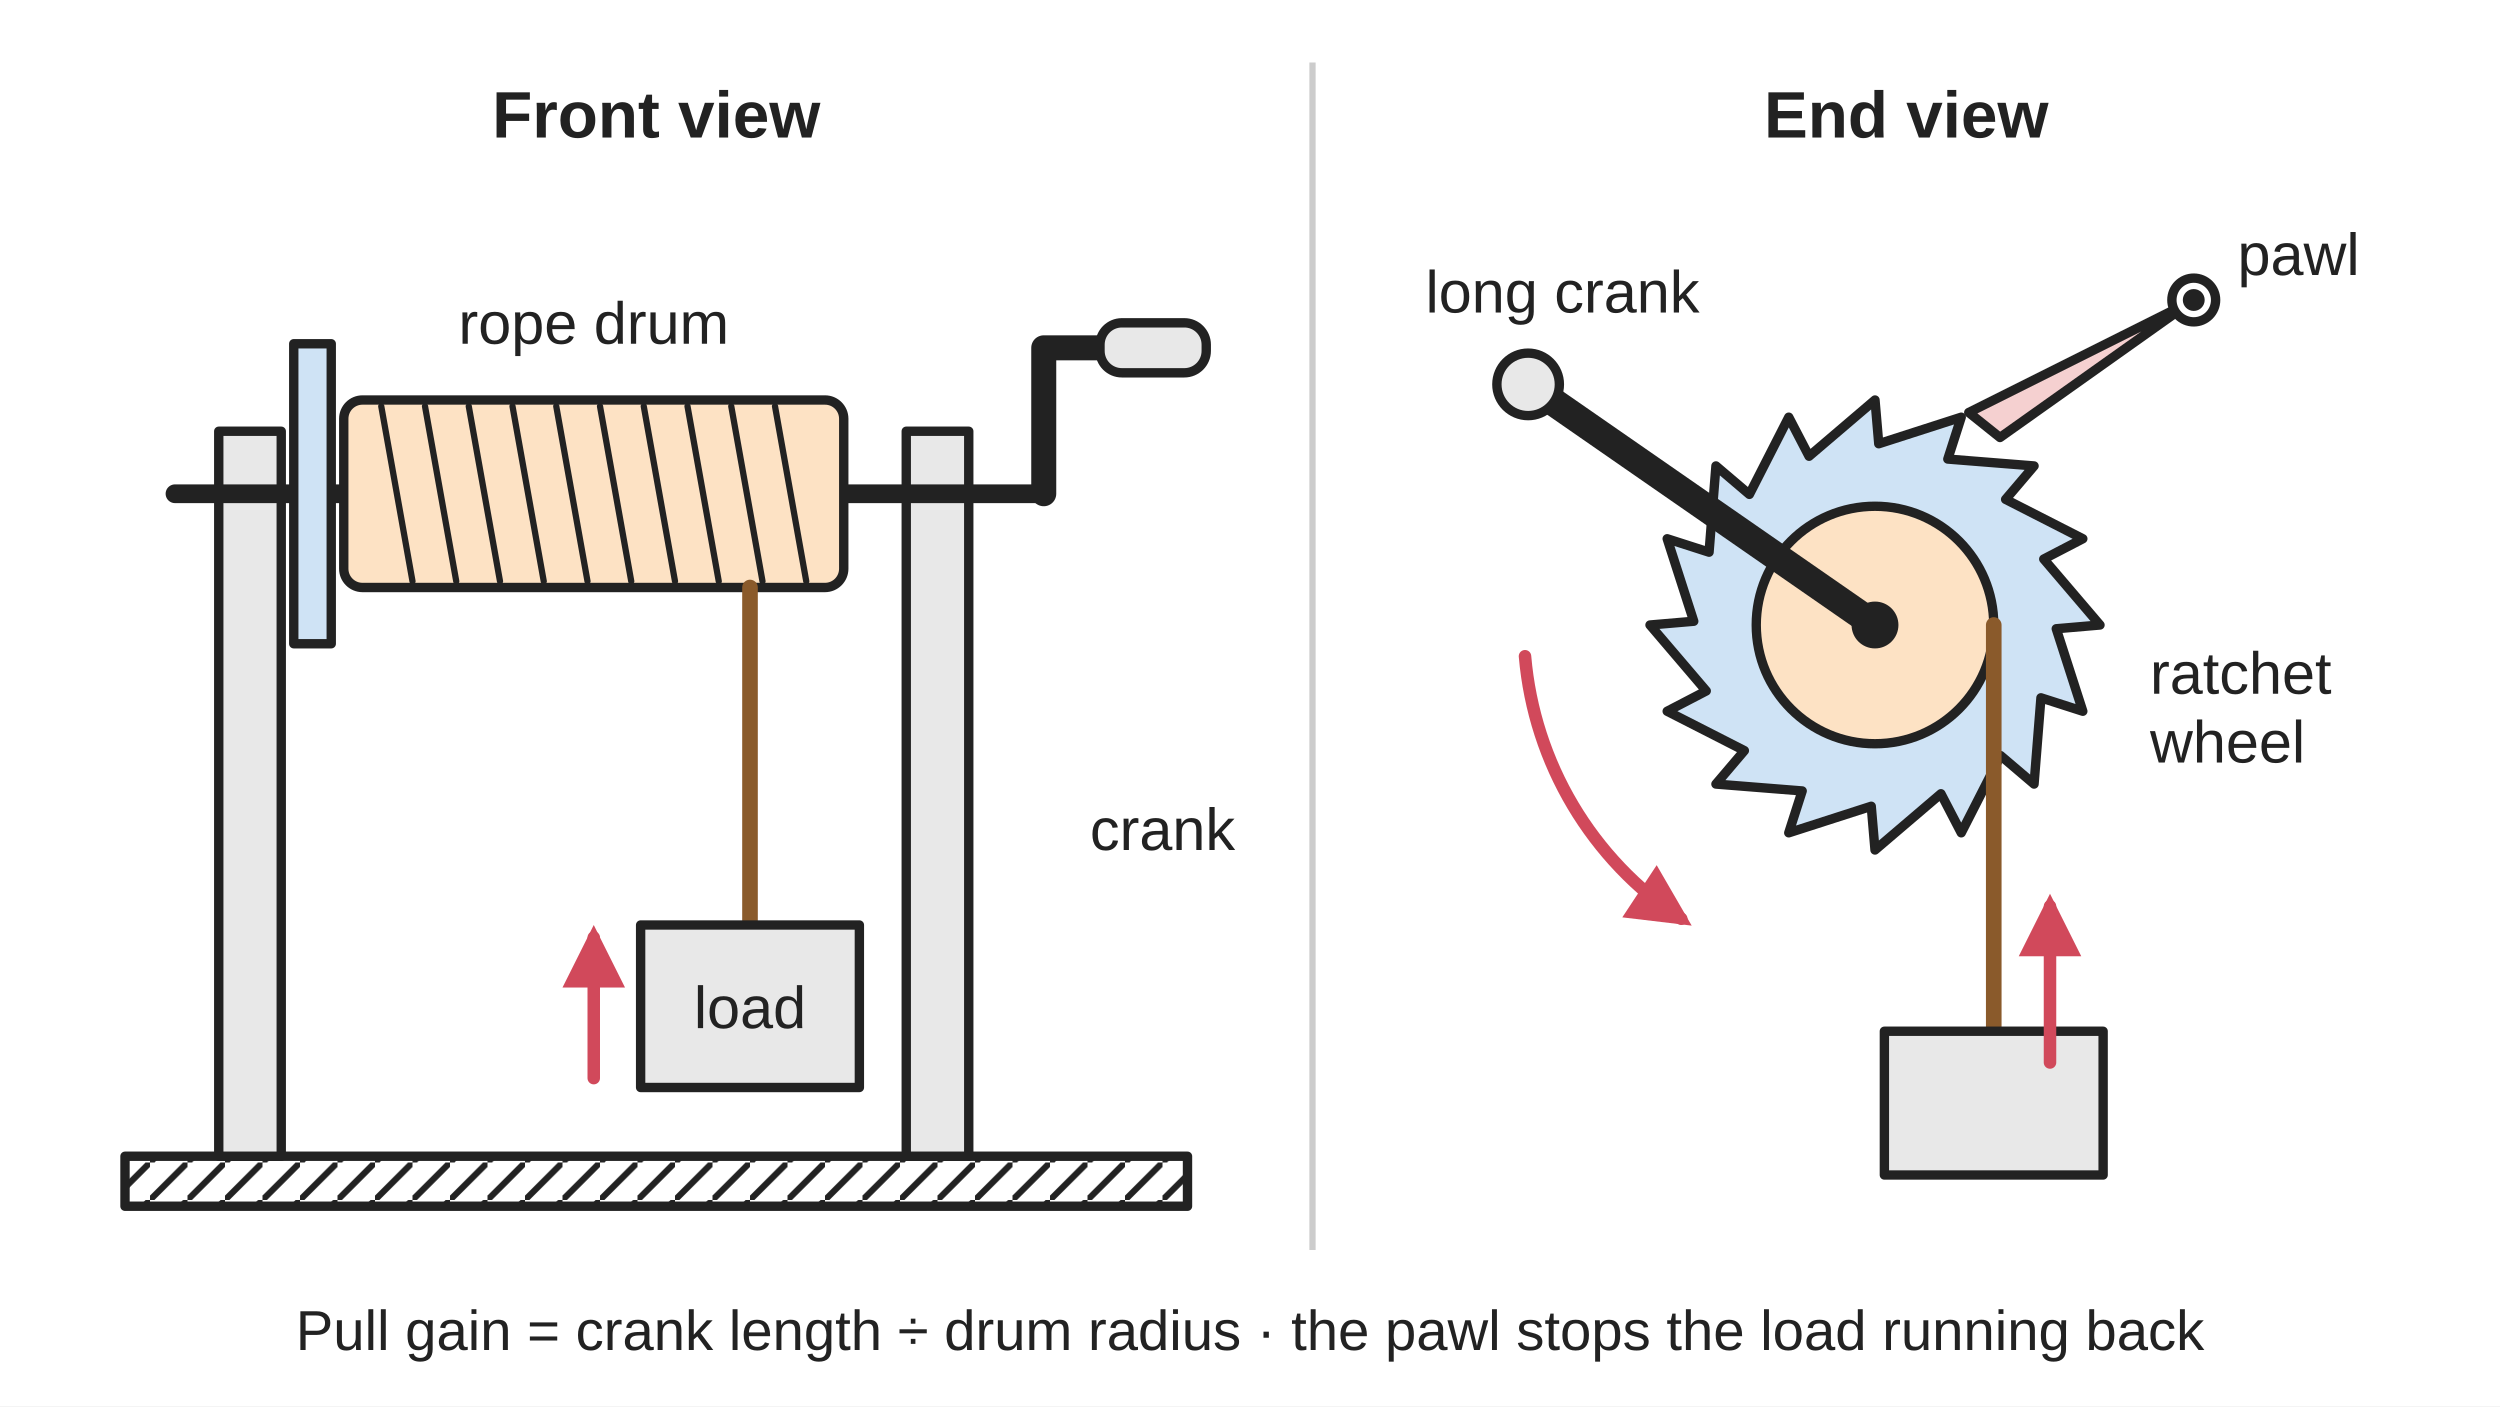
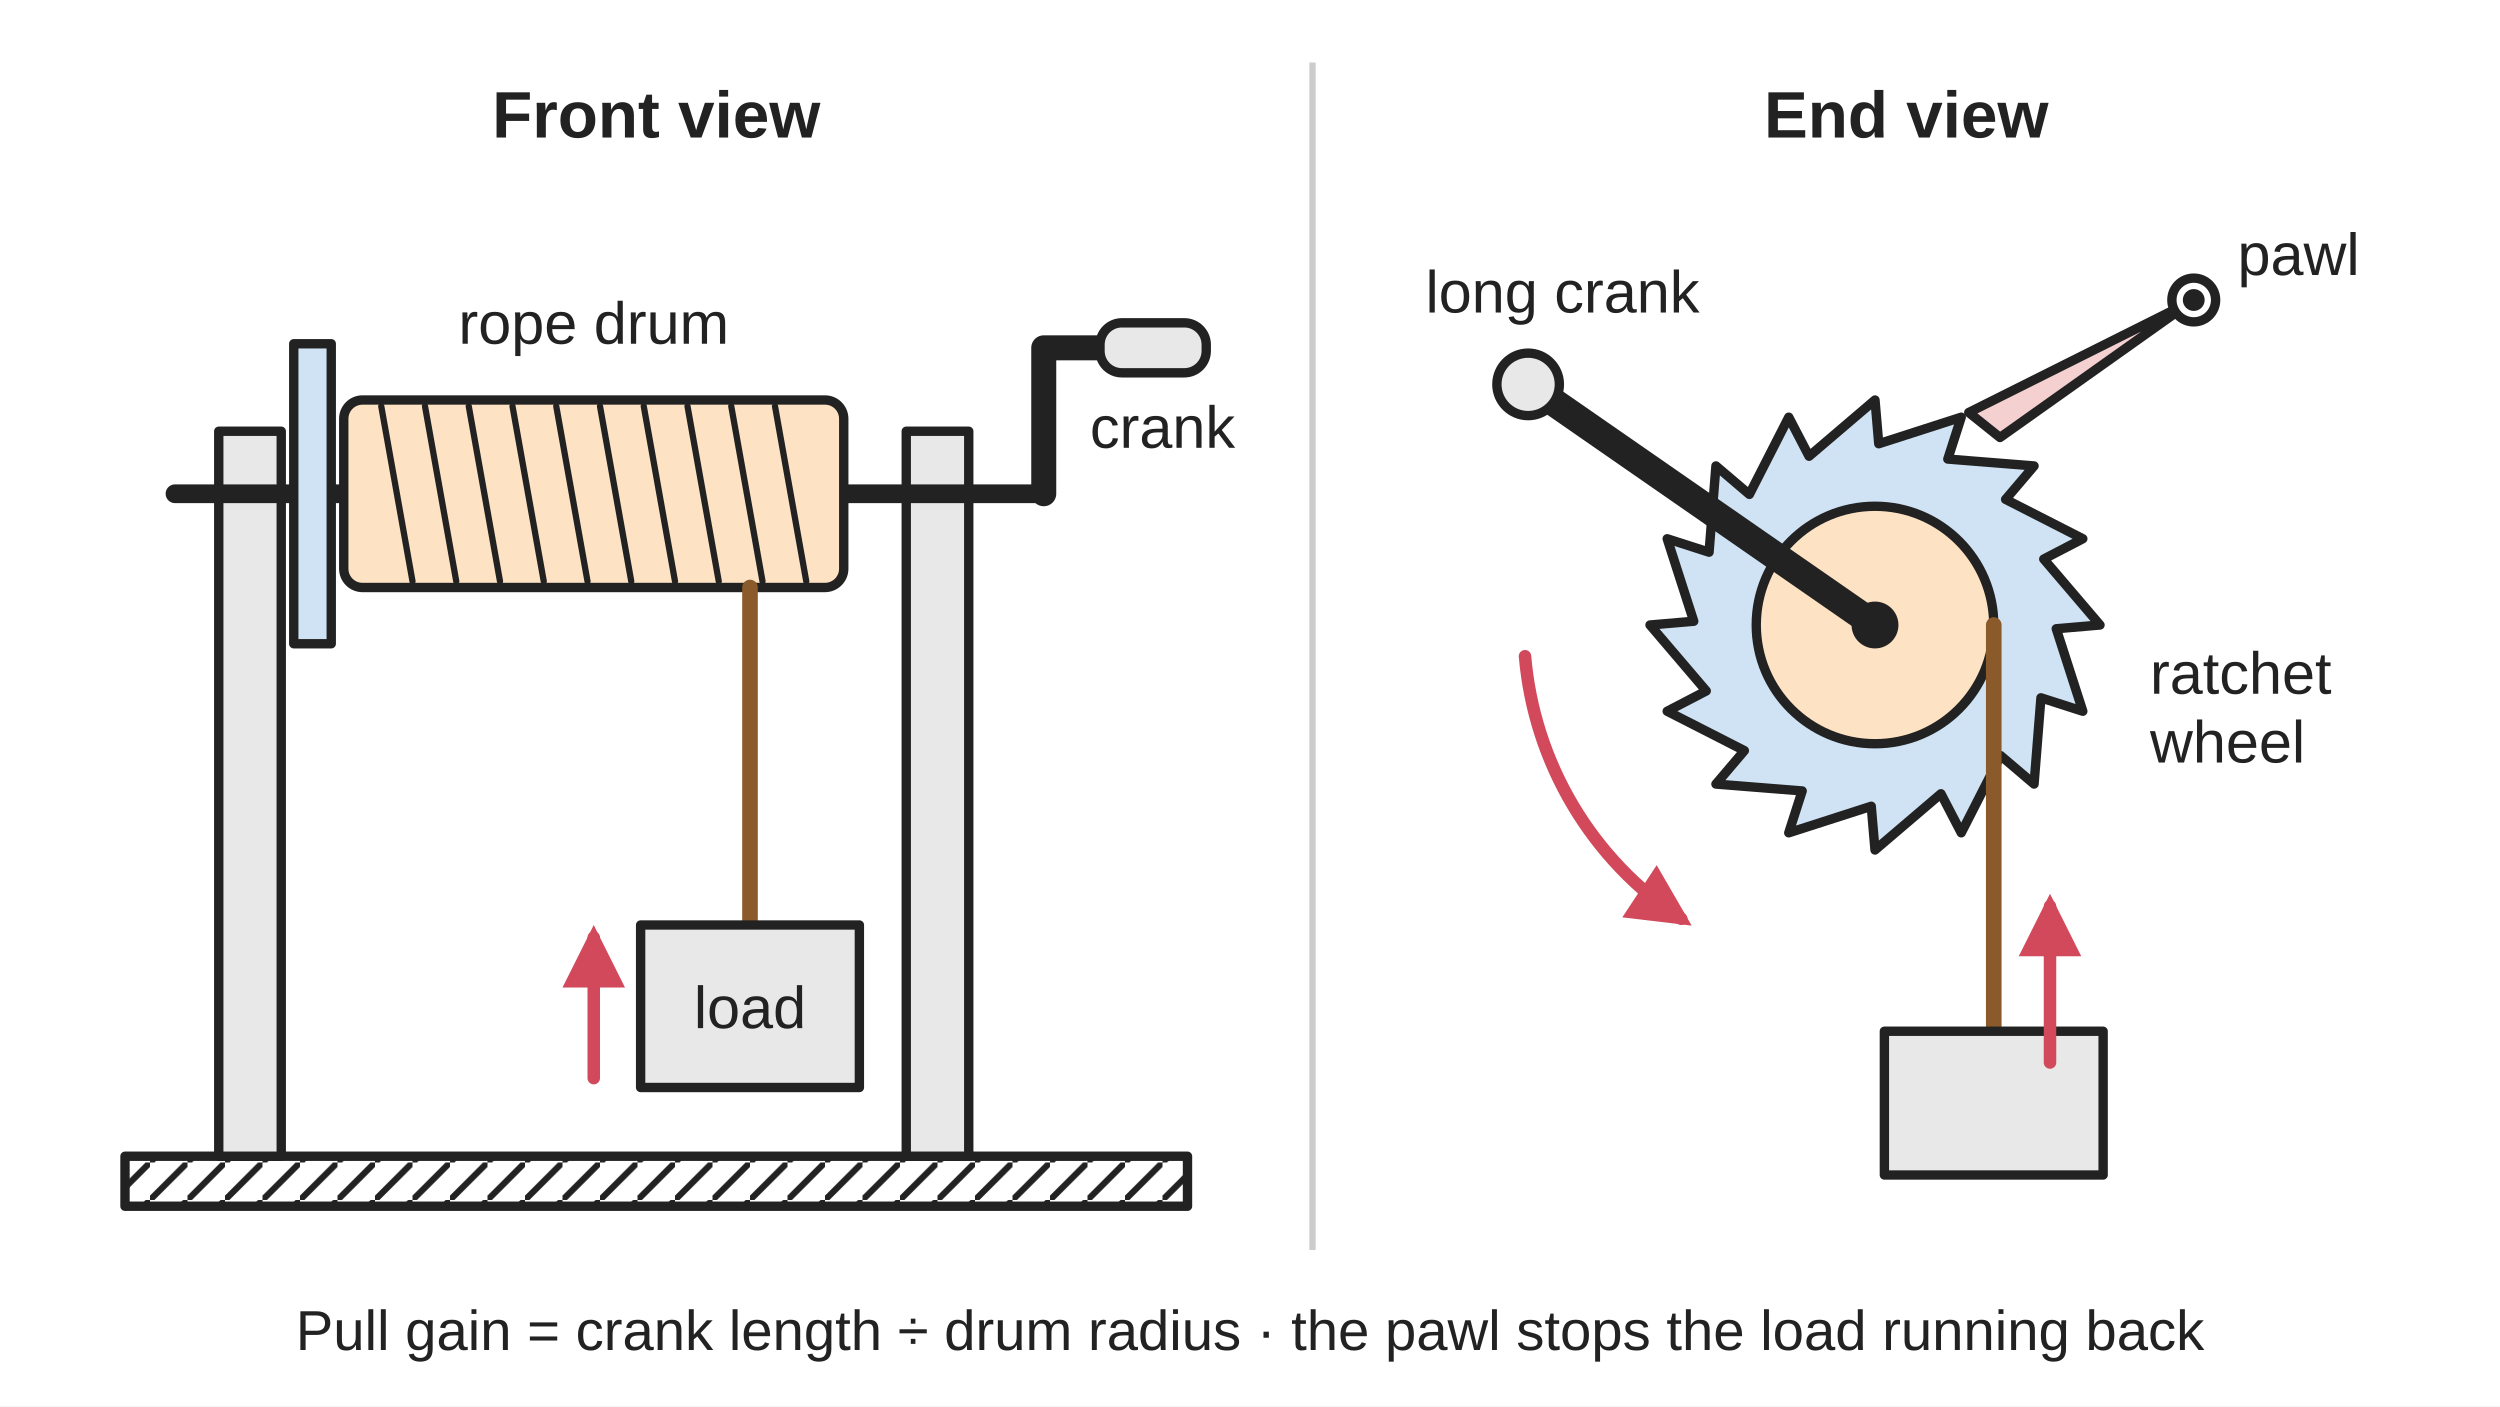
<svg xmlns="http://www.w3.org/2000/svg" viewBox="0 0 800 450" width="800" height="450" role="img">
  <rect width="800" height="450" fill="#ffffff" />
  <defs>
    <marker id="ah" viewBox="0 0 10 10" refX="8" refY="5" markerWidth="5" markerHeight="5" orient="auto-start-reverse">
      <path d="M0,0 L10,5 L0,10 z" fill="#d1495b" />
    </marker>
    <pattern id="hatch" width="12" height="12" patternUnits="userSpaceOnUse">
      <path d="M0,12 L12,0" stroke="#222" stroke-width="2" />
    </pattern>
  </defs>
  <line x1="420" y1="20" x2="420" y2="400" stroke="#cccccc" stroke-width="2" />
  <g stroke="#222" stroke-width="3" stroke-linejoin="round" stroke-linecap="round">
    <rect x="40" y="370" width="340" height="16" fill="url(#hatch)" />
    <rect x="70" y="138" width="20" height="232" fill="#e8e8e8" />
    <rect x="290" y="138" width="20" height="232" fill="#e8e8e8" />
    <line x1="56" y1="158" x2="334" y2="158" stroke-width="6" />
    <rect x="110" y="128" width="160" height="60" rx="6" fill="#fde2c4" />
    <line x1="122" y1="130" x2="132" y2="186" stroke-width="2" />
    <line x1="136" y1="130" x2="146" y2="186" stroke-width="2" />
    <line x1="150" y1="130" x2="160" y2="186" stroke-width="2" />
    <line x1="164" y1="130" x2="174" y2="186" stroke-width="2" />
    <line x1="178" y1="130" x2="188" y2="186" stroke-width="2" />
    <line x1="192" y1="130" x2="202" y2="186" stroke-width="2" />
    <line x1="206" y1="130" x2="216" y2="186" stroke-width="2" />
    <line x1="220" y1="130" x2="230" y2="186" stroke-width="2" />
    <line x1="234" y1="130" x2="244" y2="186" stroke-width="2" />
    <line x1="248" y1="130" x2="258" y2="186" stroke-width="2" />
    <rect x="94" y="110" width="12" height="96" fill="#cfe3f5" />
    <path d="M334,158 L334,111.3 L372,111.3" fill="none" stroke-width="8">
      <animate attributeName="d" values="M334,158 L334,111.3 L372,111.3;M334,158 L334,111.3 L372,111.3;M334,158 L334,123.8 L372,123.8;M334,158 L334,125.3 L372,125.3;M334,158 L334,129.8 L372,129.8;M334,158 L334,131.3 L372,131.3;M334,158 L334,134.4 L372,134.4;M334,158 L334,135.9 L372,135.9;M334,158 L334,155 L372,155;M334,158 L334,156.6 L372,156.6;M334,158 L334,161.4 L372,161.4;M334,158 L334,163 L372,163;M334,158 L334,166.2 L372,166.2;M334,158 L334,167.8 L372,167.8;M334,158 L334,186.6 L372,186.6;M334,158 L334,188.1 L372,188.1;M334,158 L334,192.5 L372,192.5;M334,158 L334,193.9 L372,193.9;M334,158 L334,196.8 L372,196.8;M334,158 L334,198.2 L372,198.2;M334,158 L334,213.8 L372,213.8;M334,158 L334,215 L372,215;M334,158 L334,218.3 L372,218.3;M334,158 L334,219.4 L372,219.4;M334,158 L334,221.5 L372,221.5;M334,158 L334,222.5 L372,222.5;M334,158 L334,232.5 L372,232.5;M334,158 L334,233.2 L372,233.2;M334,158 L334,235 L372,235;M334,158 L334,235.5 L372,235.5;M334,158 L334,236.5 L372,236.5;M334,158 L334,237 L372,237;M334,158 L334,238.1 L372,238.1;M334,158 L334,238.1 L372,238.1;M334,158 L334,238.1 L372,238.1;M334,158 L334,111.3 L372,111.3;M334,158 L334,111.3 L372,111.3;M334,158 L334,111.3 L372,111.3" keyTimes="0;0.04;0.087;0.092;0.108;0.113;0.123;0.128;0.191;0.196;0.212;0.217;0.227;0.232;0.295;0.3;0.316;0.321;0.331;0.336;0.399;0.404;0.42;0.425;0.435;0.44;0.503;0.508;0.524;0.529;0.539;0.544;0.56;0.66;0.7;0.9;0.94;1" dur="6s" repeatCount="indefinite" />
    </path>
    <rect x="352" y="103.3" width="34" height="16" rx="7" fill="#e8e8e8">
      <animate attributeName="y" values="103.3;103.3;115.8;117.3;121.8;123.3;126.4;127.9;147;148.6;153.4;155;158.2;159.8;178.6;180.1;184.5;185.9;188.8;190.2;205.8;207;210.3;211.4;213.5;214.5;224.5;225.2;227;227.5;228.5;229;230.1;230.1;230.1;103.3;103.3;103.3" keyTimes="0;0.04;0.087;0.092;0.108;0.113;0.123;0.128;0.191;0.196;0.212;0.217;0.227;0.232;0.295;0.3;0.316;0.321;0.331;0.336;0.399;0.404;0.42;0.425;0.435;0.44;0.503;0.508;0.524;0.529;0.539;0.544;0.56;0.66;0.7;0.9;0.94;1" dur="6s" repeatCount="indefinite" />
    </rect>
    <line x1="240" y1="188" x2="240" y2="296" stroke="#8a5a2b" stroke-width="5">
      <animate attributeName="y2" values="296;296;221.4;221.4;221.4;296;296" keyTimes="0;0.04;0.56;0.66;0.70;0.90;1" dur="6s" repeatCount="indefinite" />
    </line>
    <g>
      <rect x="205" y="296" width="70" height="52" fill="#e8e8e8" />
      <text x="240" y="329" text-anchor="middle" font-family="Arial, Helvetica, sans-serif" font-size="19" fill="#222" stroke="none">load</text>
      <animateTransform attributeName="transform" type="translate" values="0,-0;0,-0;0,-74.6;0,-74.6;0,-74.6;0,-0;0,-0" keyTimes="0;0.04;0.56;0.66;0.70;0.90;1" dur="6s" repeatCount="indefinite" />
    </g>
    <g>
      <polygon points="528.0,200.0 546.0,221.1 533.5,227.6 558.2,240.2 549.1,250.9 576.7,253.1 572.4,266.5 598.8,258.0 600.0,272.0 621.1,254.0 627.6,266.5 640.2,241.8 650.9,250.9 653.1,223.3 666.5,227.6 658.0,201.2 672.0,200.0 654.0,178.9 666.5,172.4 641.8,159.8 650.9,149.1 623.3,146.9 627.6,133.5 601.2,142.0 600.0,128.0 578.9,146.0 572.4,133.5 559.8,158.2 549.1,149.1 546.9,176.7 533.5,172.4 542.0,198.8" fill="#cfe3f5" />
      <circle cx="600" cy="200" r="38" fill="#fde2c4" />
      <animateTransform attributeName="transform" type="rotate" values="0 600 200;0 600 200;-112.5 600 200;-112.5 600 200;-112.5 600 200;0 600 200;0 600 200" keyTimes="0;0.04;0.56;0.66;0.70;0.90;1" dur="6s" repeatCount="indefinite" />
    </g>
    <line x1="638" y1="200" x2="638" y2="330" stroke="#8a5a2b" stroke-width="5">
      <animate attributeName="y2" values="330;330;255.4;255.4;255.4;330;330" keyTimes="0;0.04;0.56;0.66;0.70;0.90;1" dur="6s" repeatCount="indefinite" />
    </line>
    <g>
      <rect x="603" y="330" width="70" height="46" fill="#e8e8e8" />
      <animateTransform attributeName="transform" type="translate" values="0,-0;0,-0;0,-74.6;0,-74.6;0,-74.6;0,-0;0,-0" keyTimes="0;0.04;0.56;0.66;0.70;0.90;1" dur="6s" repeatCount="indefinite" />
    </g>
    <g>
      <line x1="600" y1="200" x2="489" y2="123" stroke-width="9" />
      <circle cx="489" cy="123" r="10" fill="#e8e8e8" />
      <animateTransform attributeName="transform" type="rotate" values="0 600 200;0 600 200;-112.5 600 200;-112.5 600 200;-112.5 600 200;0 600 200;0 600 200" keyTimes="0;0.04;0.56;0.66;0.70;0.90;1" dur="6s" repeatCount="indefinite" />
    </g>
    <circle cx="600" cy="200" r="6" fill="#222" />
    <path d="M702,96 L630,132 L640,140 Z" fill="#f5d0d0">
      <animateTransform attributeName="transform" type="rotate" values="-8.6 702 96;-8.6 702 96;-0.9 702 96;-3.8 702 96;-1.6 702 96;-4.5 702 96;-3.2 702 96;-11.6 702 96;-0.8 702 96;-3.8 702 96;-1.6 702 96;-4.5 702 96;-3.1 702 96;-11.7 702 96;-0.9 702 96;-3.8 702 96;-1.6 702 96;-4.5 702 96;-3.2 702 96;-11.7 702 96;-0.9 702 96;-3.8 702 96;-1.6 702 96;-4.5 702 96;-3.2 702 96;-11.7 702 96;-0.9 702 96;-3.8 702 96;-1.6 702 96;-4.5 702 96;-3.2 702 96;-11.6 702 96;-8.5 702 96;-8.5 702 96;8 702 96;8 702 96;-8.6 702 96;-8.6 702 96" keyTimes="0;0.04;0.087;0.092;0.108;0.113;0.123;0.128;0.191;0.196;0.212;0.217;0.227;0.232;0.295;0.3;0.316;0.321;0.331;0.336;0.399;0.404;0.42;0.425;0.435;0.44;0.503;0.508;0.524;0.529;0.539;0.544;0.56;0.66;0.7;0.9;0.94;1" dur="6s" repeatCount="indefinite" />
    </path>
    <circle cx="702" cy="96" r="7" fill="#ffffff" />
    <circle cx="702" cy="96" r="2" fill="#222" />
  </g>
  <g stroke="#d1495b" stroke-width="4" fill="none" stroke-linecap="round" marker-end="url(#ah)">
    <animate attributeName="opacity" values="1;1;0;0;1" keyTimes="0;0.56;0.6;0.98;1" dur="6s" repeatCount="indefinite" />
    <line x1="190" y1="345" x2="190" y2="300" />
    <path d="M488,210 A112,112 0 0 0 538,294" />
    <g>
      <line x1="656" y1="340" x2="656" y2="290" />
      <animateTransform attributeName="transform" type="translate" values="0,-0;0,-0;0,-74.6;0,-74.6;0,-74.6;0,-0;0,-0" keyTimes="0;0.04;0.56;0.66;0.70;0.90;1" dur="6s" repeatCount="indefinite" />
    </g>
  </g>
  <g font-family="Arial, Helvetica, sans-serif" font-size="19" fill="#222">
    <text x="210" y="44" text-anchor="middle" font-size="21" font-weight="bold">Front view</text>
    <text x="610" y="44" text-anchor="middle" font-size="21" font-weight="bold">End view</text>
    <text x="190" y="110" text-anchor="middle">rope drum</text>
-     <text x="372" y="272" text-anchor="middle">crank</text>
+     <text x="372" y="143.3" text-anchor="middle">crank<animate attributeName="y" values="143.3;143.3;155.8;157.3;161.8;163.3;166.4;167.9;187.0;188.6;193.4;195.0;198.2;199.8;218.6;220.1;224.5;225.9;228.8;230.2;245.8;247.0;250.3;251.4;253.5;254.5;264.5;265.2;267.0;267.5;268.5;269.0;270.1;270.1;270.1;143.3;143.3;143.3" keyTimes="0;0.04;0.087;0.092;0.108;0.113;0.123;0.128;0.191;0.196;0.212;0.217;0.227;0.232;0.295;0.3;0.316;0.321;0.331;0.336;0.399;0.404;0.42;0.425;0.435;0.44;0.503;0.508;0.524;0.529;0.539;0.544;0.56;0.66;0.7;0.9;0.94;1" dur="6s" repeatCount="indefinite" />
+     </text>
    <text x="716" y="88">pawl</text>
    <text x="500" y="100" text-anchor="middle">long crank</text>
    <text x="688" y="222">ratchet</text>
    <text x="688" y="244">wheel</text>
    <text x="400" y="432" text-anchor="middle" font-size="18">Pull gain = crank length ÷ drum radius · the pawl stops the load running back</text>
  </g>
</svg>
